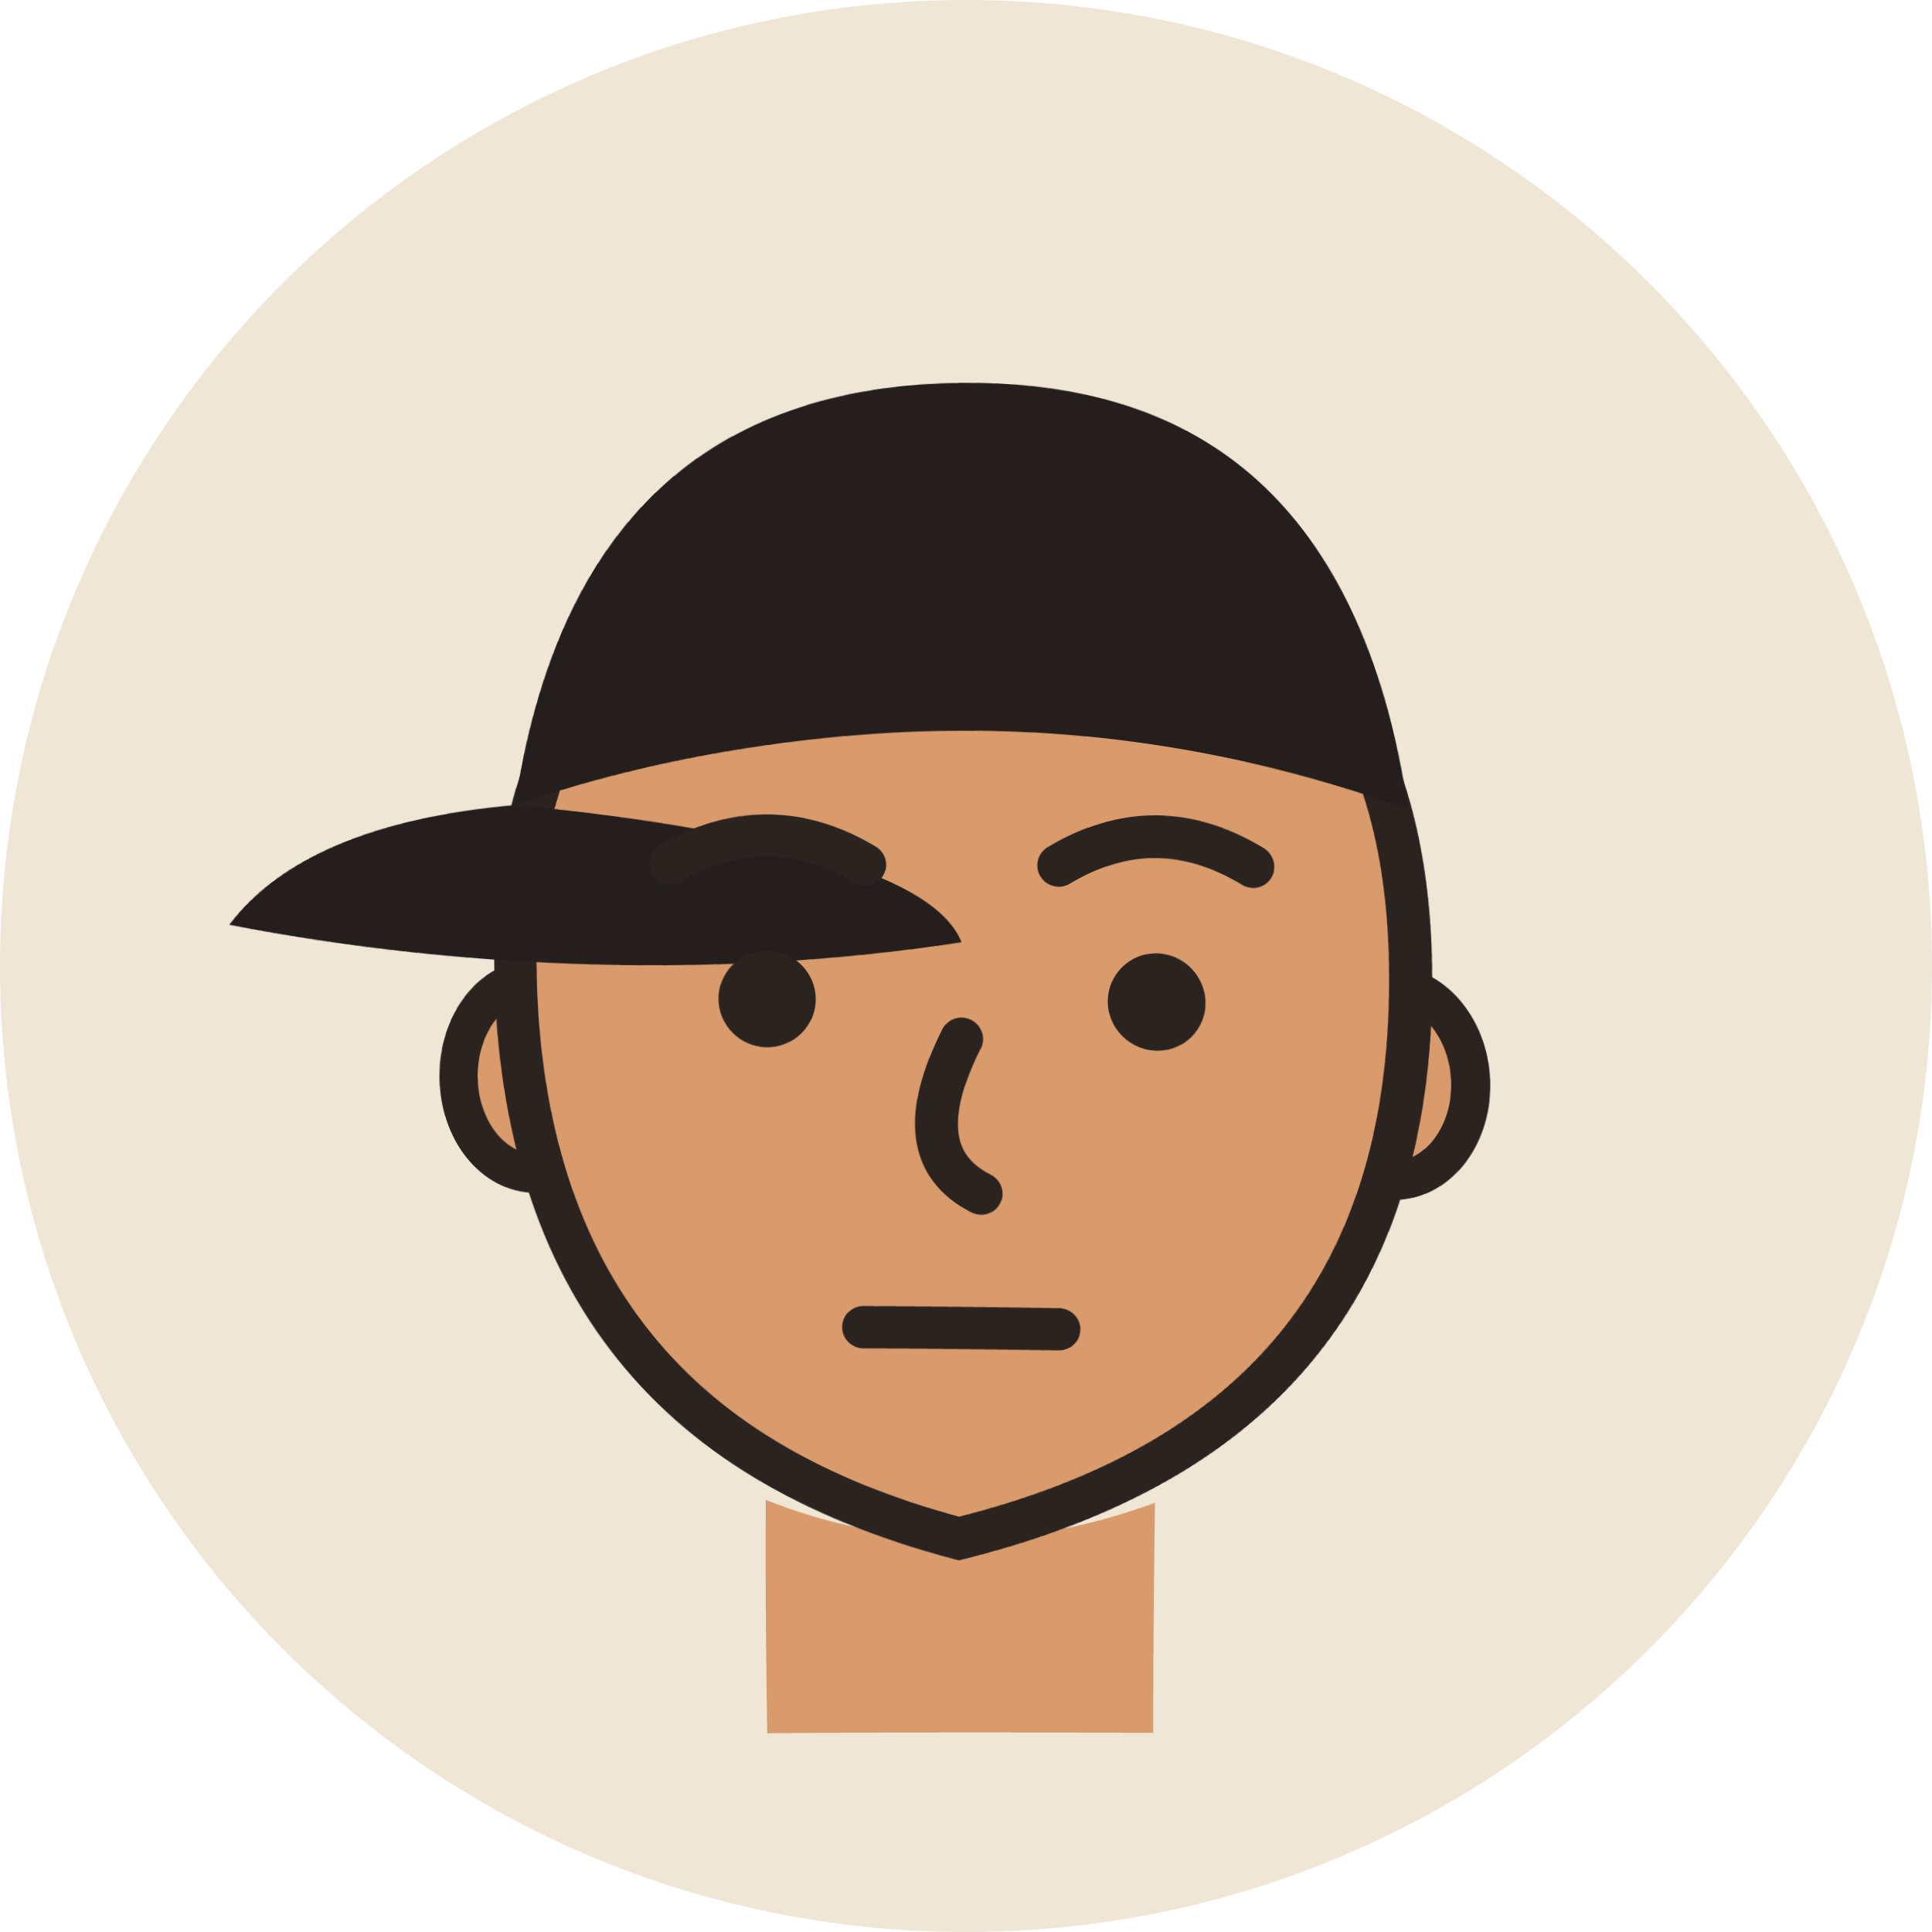
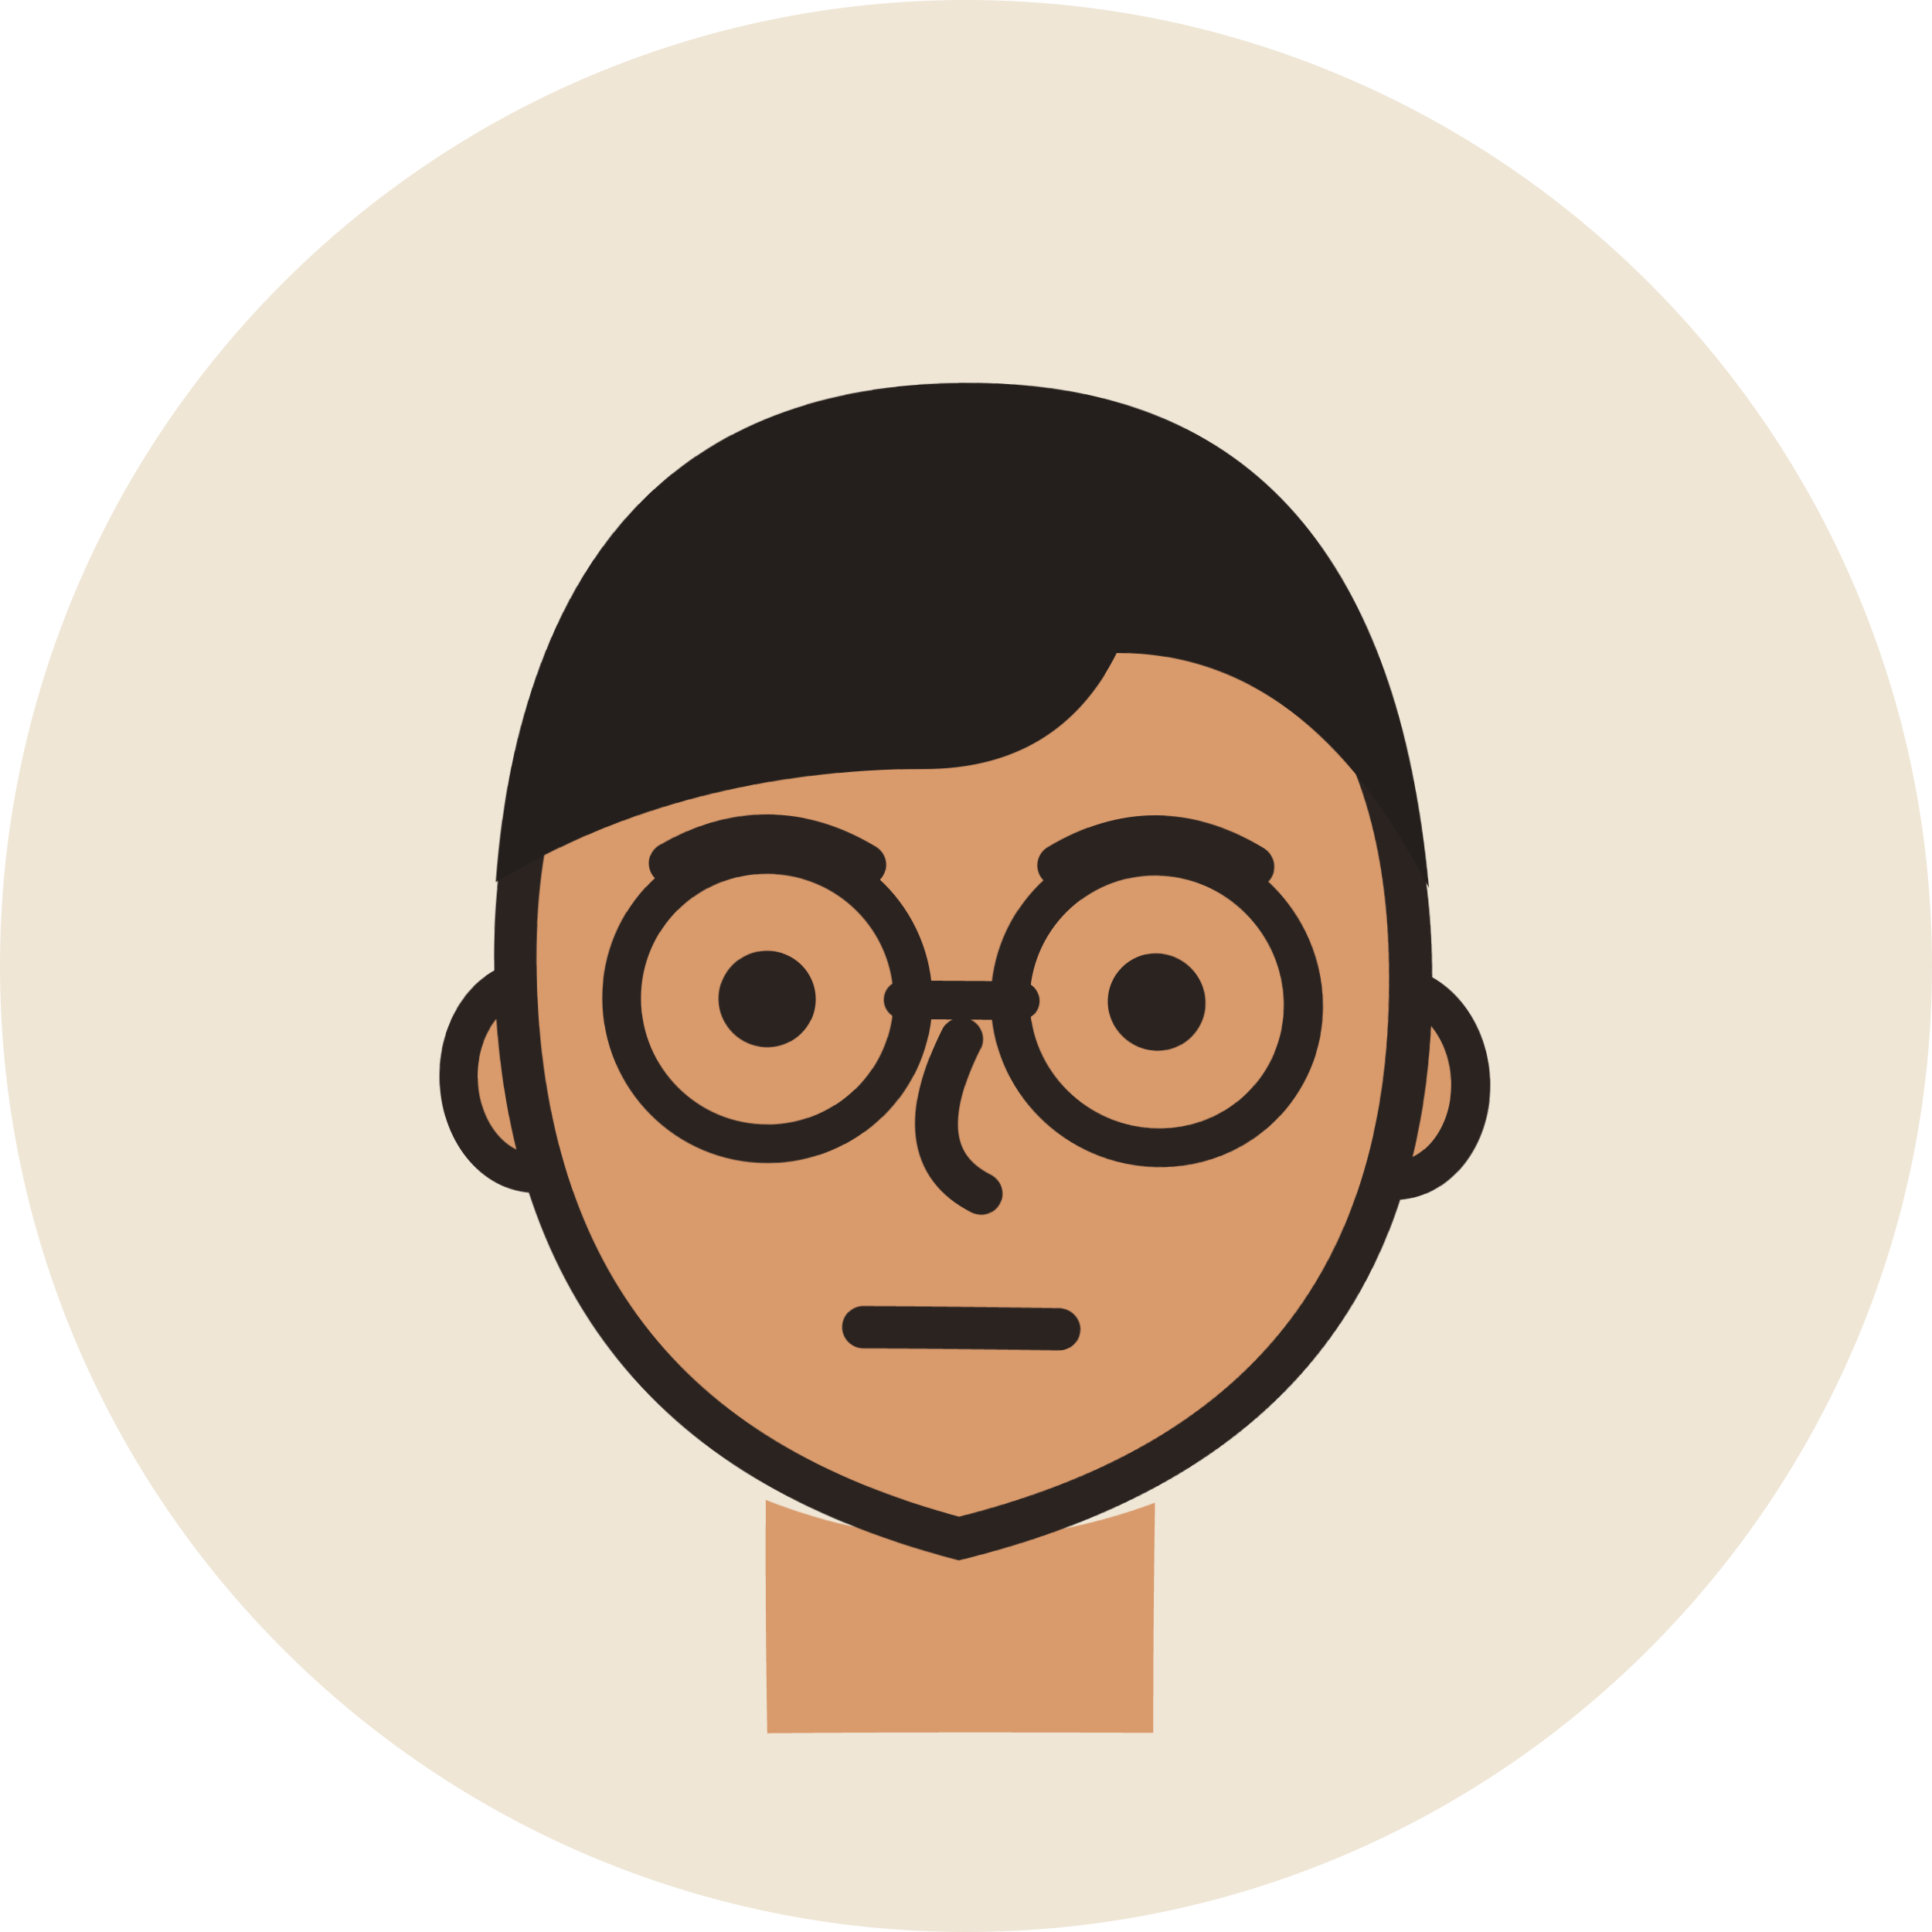
<svg xmlns="http://www.w3.org/2000/svg" viewBox="0 0 100 100">
  <defs>
    <filter id="r">
      <feTurbulence type="fractalNoise" baseFrequency="0.013" numOctaves="2" seed="8" result="n" />
      <feDisplacementMap in="SourceGraphic" in2="n" scale="2" />
    </filter>
  </defs>
  <rect width="100" height="100" rx="50" fill="#EFE6D6" />
  <g filter="url(#r)">
    <path d="M40 78 q10 4 20 0 l0 12 -20 0 z" fill="#D99A6C" />
    <ellipse cx="28" cy="56" rx="4" ry="5" fill="#D99A6C" stroke="#2a2320" stroke-width="2" />
    <ellipse cx="72" cy="56" rx="4" ry="5" fill="#D99A6C" stroke="#2a2320" stroke-width="2" />
    <path d="M27 50 q0 -22 23 -22 q23 0 23 22 q0 24 -23 30 q-23 -6 -23 -30 z" fill="#D99A6C" stroke="#2a2320" stroke-width="2.2" />
-     <path d="M27 42 q3 -22 23 -22 q20 0 23 22 q-23 -8 -46 0 z" fill="#241f1c" />
-     <path d="M27 42 q-11 1 -15 6 q19 4 38 1 q-2 -5 -23 -7 z" fill="#241f1c" />
+     <path d="M26 46 q2 -26 24 -26 q22 0 24 26 q-6 -12 -16 -12 q-3 6 -10 6 q-12 0 -22 6 z" fill="#241f1c" />
    <circle cx="40" cy="52" r="2.5" fill="#2a2320" />
    <circle cx="60" cy="52" r="2.5" fill="#2a2320" />
    <path d="M35 45 q5 -3 10 0" fill="none" stroke="#2a2320" stroke-width="2.2" stroke-linecap="round" stroke-linejoin="round" />
    <path d="M55 45 q5 -3 10 0" fill="none" stroke="#2a2320" stroke-width="2.2" stroke-linecap="round" stroke-linejoin="round" />
+     <circle cx="40" cy="52" r="7.5" fill="none" stroke="#2a2320" stroke-width="2" stroke-linecap="round" stroke-linejoin="round" />
+     <circle cx="60" cy="52" r="7.5" fill="none" stroke="#2a2320" stroke-width="2" stroke-linecap="round" stroke-linejoin="round" />
+     <path d="M47 52 h6" fill="none" stroke="#2a2320" stroke-width="2" stroke-linecap="round" stroke-linejoin="round" />
    <path d="M50 54 q -3 6 1 8" fill="none" stroke="#2a2320" stroke-width="2.2" stroke-linecap="round" stroke-linejoin="round" />
    <path d="M45 69 h10" fill="none" stroke="#2a2320" stroke-width="2.2" stroke-linecap="round" stroke-linejoin="round" />
  </g>
</svg>
